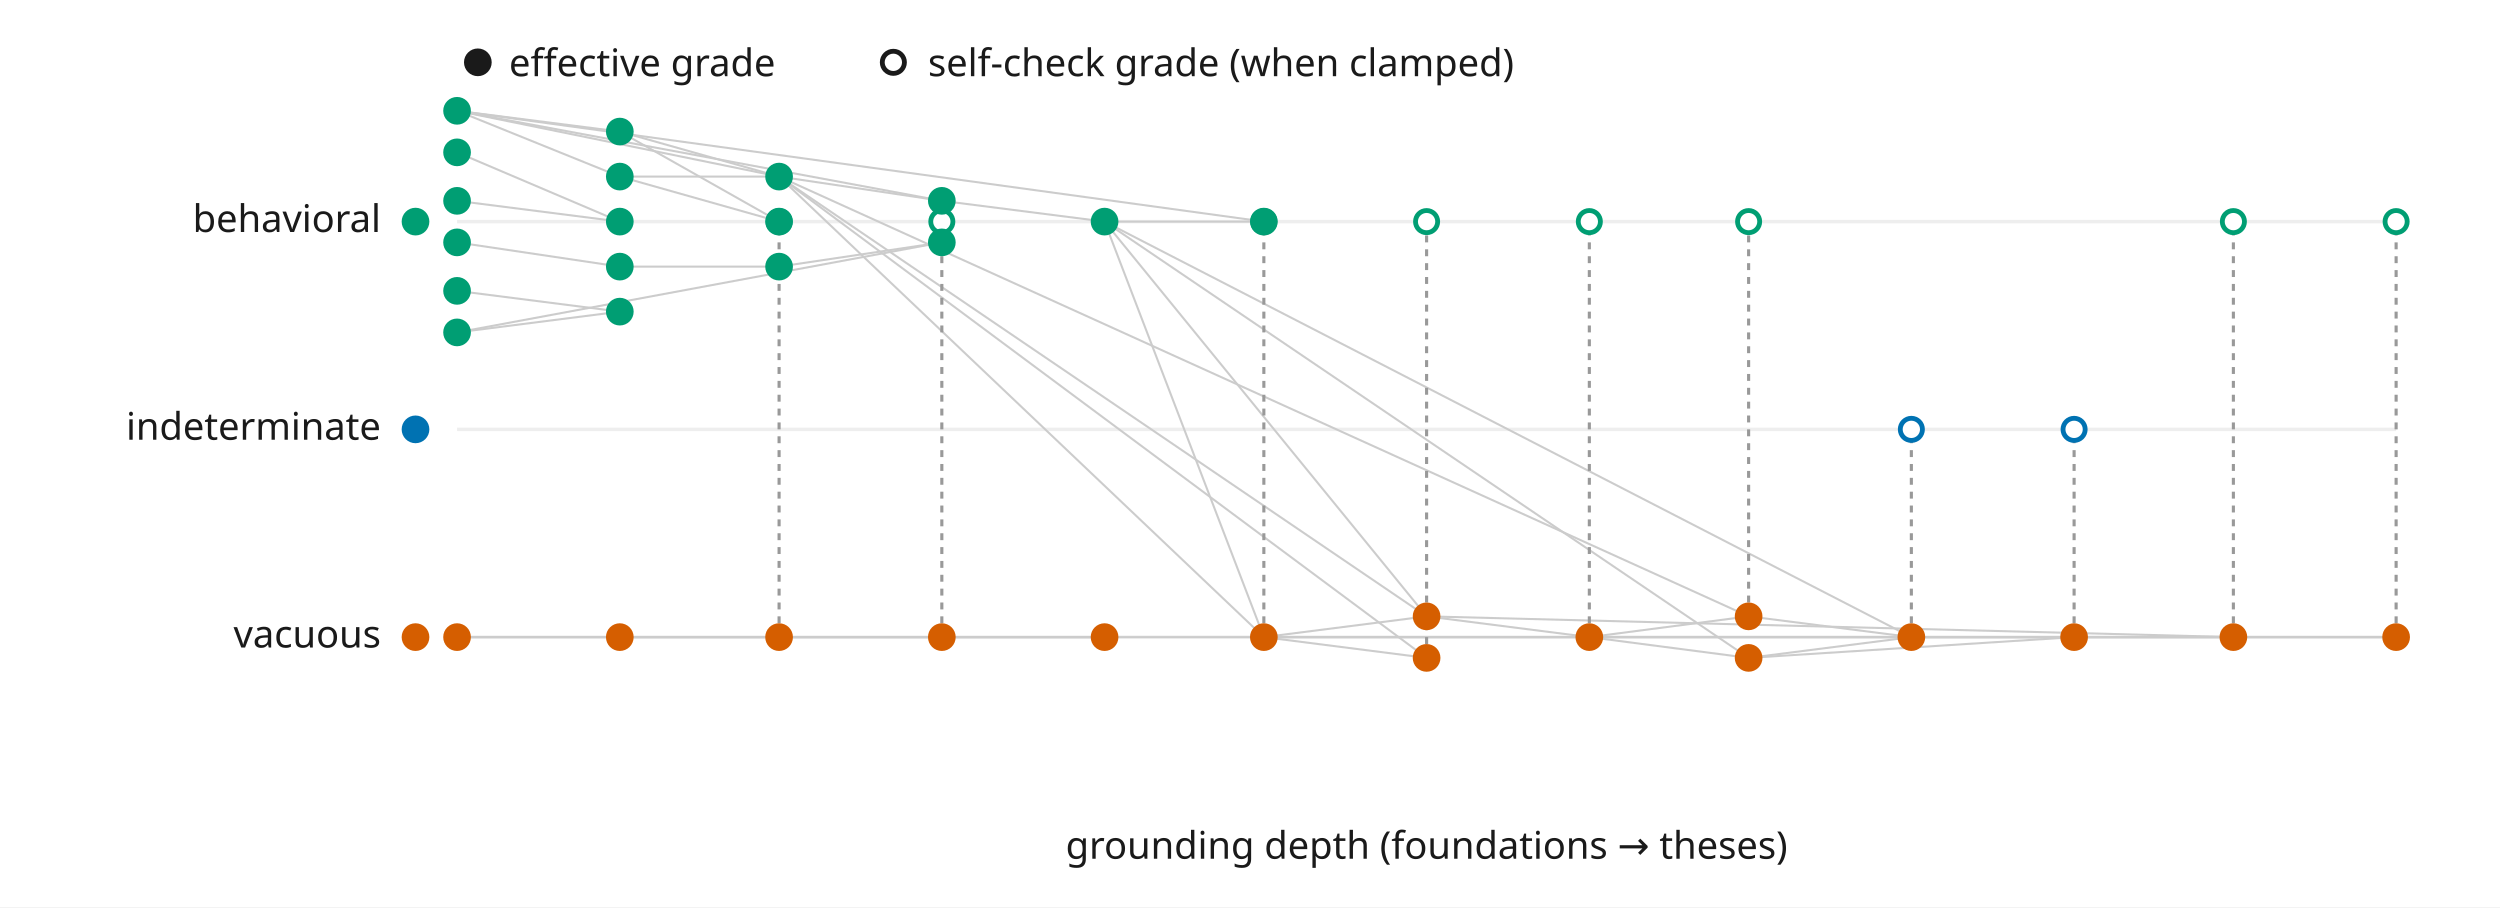
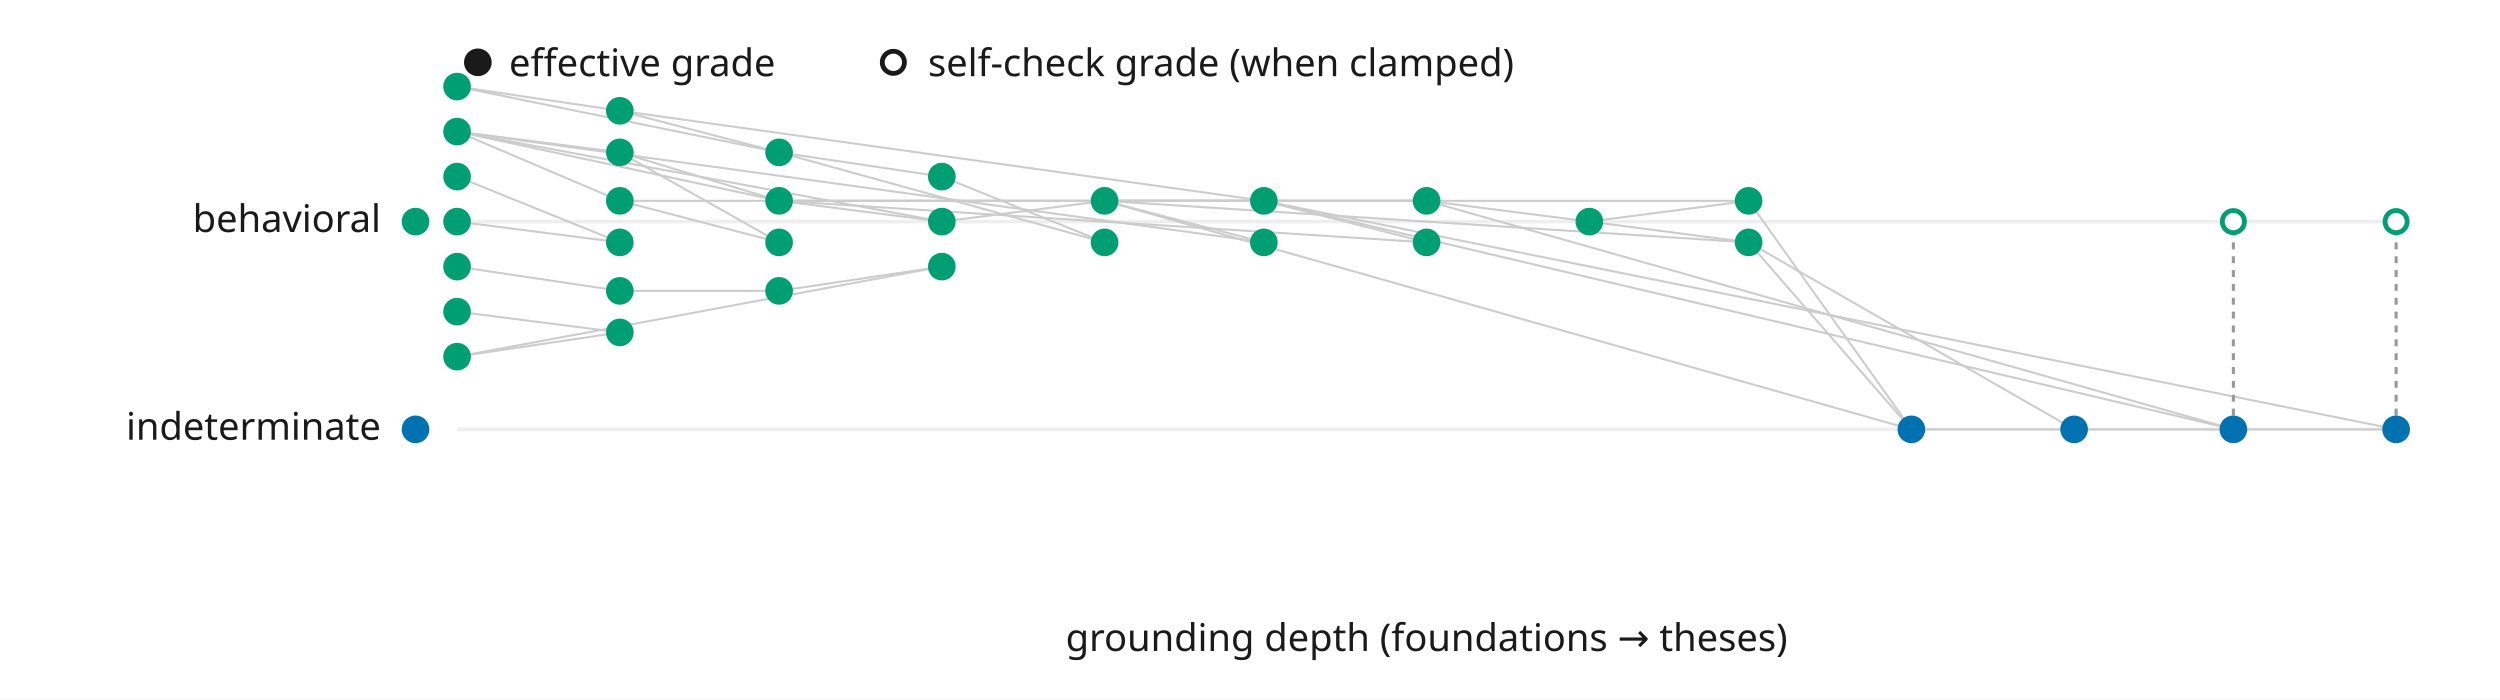
- <svg xmlns="http://www.w3.org/2000/svg" width="722" height="262" font-family="sans-serif" font-size="11">
-   <rect width="722" height="262" fill="white" />
+ <svg xmlns="http://www.w3.org/2000/svg" width="722" height="202" font-family="sans-serif" font-size="11">
+   <rect width="722" height="202" fill="white" />
  <line x1="132" y1="64" x2="692" y2="64" stroke="#eeeeee" />
  <circle cx="120" cy="64" r="4" fill="#009E73" />
  <text x="110" y="67" text-anchor="end" fill="#1a1a1a">behavioral</text>
  <line x1="132" y1="124" x2="692" y2="124" stroke="#eeeeee" />
  <circle cx="120" cy="124" r="4" fill="#0072B2" />
  <text x="110" y="127" text-anchor="end" fill="#1a1a1a">indeterminate</text>
-   <line x1="132" y1="184" x2="692" y2="184" stroke="#eeeeee" />
-   <circle cx="120" cy="184" r="4" fill="#D55E00" />
-   <text x="110" y="187" text-anchor="end" fill="#1a1a1a">vacuous</text>
-   <line x1="365" y1="184" x2="412" y2="178" stroke="#cccccc" stroke-width="0.6" />
-   <line x1="319" y1="64" x2="412" y2="178" stroke="#cccccc" stroke-width="0.6" />
-   <line x1="225" y1="51" x2="412" y2="178" stroke="#cccccc" stroke-width="0.6" />
-   <line x1="132" y1="184" x2="179" y2="184" stroke="#cccccc" stroke-width="0.6" />
-   <line x1="179" y1="184" x2="365" y2="184" stroke="#cccccc" stroke-width="0.6" />
-   <line x1="225" y1="51" x2="365" y2="184" stroke="#cccccc" stroke-width="0.6" />
-   <line x1="319" y1="64" x2="365" y2="184" stroke="#cccccc" stroke-width="0.6" />
-   <line x1="132" y1="184" x2="225" y2="184" stroke="#cccccc" stroke-width="0.6" />
-   <line x1="179" y1="184" x2="225" y2="184" stroke="#cccccc" stroke-width="0.6" />
-   <line x1="225" y1="184" x2="272" y2="184" stroke="#cccccc" stroke-width="0.6" />
-   <line x1="132" y1="32" x2="225" y2="51" stroke="#cccccc" stroke-width="0.6" />
-   <line x1="179" y1="38" x2="225" y2="51" stroke="#cccccc" stroke-width="0.6" />
-   <line x1="179" y1="51" x2="225" y2="51" stroke="#cccccc" stroke-width="0.6" />
-   <line x1="132" y1="32" x2="179" y2="38" stroke="#cccccc" stroke-width="0.6" />
-   <line x1="132" y1="32" x2="179" y2="51" stroke="#cccccc" stroke-width="0.6" />
-   <line x1="179" y1="38" x2="225" y2="64" stroke="#cccccc" stroke-width="0.6" />
-   <line x1="179" y1="51" x2="225" y2="64" stroke="#cccccc" stroke-width="0.6" />
-   <line x1="132" y1="32" x2="272" y2="58" stroke="#cccccc" stroke-width="0.6" />
-   <line x1="225" y1="51" x2="272" y2="58" stroke="#cccccc" stroke-width="0.6" />
-   <line x1="272" y1="58" x2="319" y2="64" stroke="#cccccc" stroke-width="0.6" />
-   <line x1="319" y1="64" x2="365" y2="64" stroke="#cccccc" stroke-width="0.6" />
-   <line x1="132" y1="32" x2="365" y2="64" stroke="#cccccc" stroke-width="0.6" />
-   <line x1="132" y1="44" x2="179" y2="64" stroke="#cccccc" stroke-width="0.6" />
-   <line x1="132" y1="58" x2="179" y2="64" stroke="#cccccc" stroke-width="0.6" />
-   <line x1="132" y1="70" x2="179" y2="77" stroke="#cccccc" stroke-width="0.6" />
-   <line x1="179" y1="77" x2="225" y2="77" stroke="#cccccc" stroke-width="0.6" />
-   <line x1="132" y1="84" x2="179" y2="90" stroke="#cccccc" stroke-width="0.6" />
-   <line x1="132" y1="96" x2="179" y2="90" stroke="#cccccc" stroke-width="0.6" />
-   <line x1="132" y1="96" x2="272" y2="70" stroke="#cccccc" stroke-width="0.6" />
-   <line x1="225" y1="77" x2="272" y2="70" stroke="#cccccc" stroke-width="0.6" />
-   <line x1="412" y1="178" x2="459" y2="184" stroke="#cccccc" stroke-width="0.6" />
-   <line x1="225" y1="184" x2="319" y2="184" stroke="#cccccc" stroke-width="0.6" />
-   <line x1="272" y1="184" x2="319" y2="184" stroke="#cccccc" stroke-width="0.6" />
-   <line x1="225" y1="51" x2="505" y2="178" stroke="#cccccc" stroke-width="0.6" />
-   <line x1="459" y1="184" x2="505" y2="178" stroke="#cccccc" stroke-width="0.6" />
-   <line x1="319" y1="64" x2="505" y2="190" stroke="#cccccc" stroke-width="0.6" />
-   <line x1="459" y1="184" x2="505" y2="190" stroke="#cccccc" stroke-width="0.6" />
-   <line x1="505" y1="190" x2="552" y2="184" stroke="#cccccc" stroke-width="0.6" />
-   <line x1="319" y1="64" x2="552" y2="184" stroke="#cccccc" stroke-width="0.6" />
-   <line x1="505" y1="178" x2="552" y2="184" stroke="#cccccc" stroke-width="0.6" />
-   <line x1="552" y1="184" x2="599" y2="184" stroke="#cccccc" stroke-width="0.6" />
-   <line x1="505" y1="190" x2="599" y2="184" stroke="#cccccc" stroke-width="0.6" />
-   <line x1="365" y1="184" x2="645" y2="184" stroke="#cccccc" stroke-width="0.6" />
-   <line x1="599" y1="184" x2="645" y2="184" stroke="#cccccc" stroke-width="0.6" />
-   <line x1="412" y1="178" x2="645" y2="184" stroke="#cccccc" stroke-width="0.6" />
-   <line x1="365" y1="184" x2="692" y2="184" stroke="#cccccc" stroke-width="0.6" />
-   <line x1="645" y1="184" x2="692" y2="184" stroke="#cccccc" stroke-width="0.6" />
-   <line x1="225" y1="51" x2="412" y2="190" stroke="#cccccc" stroke-width="0.6" />
-   <line x1="365" y1="184" x2="412" y2="190" stroke="#cccccc" stroke-width="0.6" />
-   <line x1="365" y1="184" x2="365" y2="64" stroke="#999999" stroke-width="0.9" stroke-dasharray="2,2" />
-   <circle cx="365" cy="64" r="3.2" fill="white" stroke="#009E73" stroke-width="1.4" />
-   <line x1="225" y1="184" x2="225" y2="64" stroke="#999999" stroke-width="0.9" stroke-dasharray="2,2" />
-   <circle cx="225" cy="64" r="3.2" fill="white" stroke="#009E73" stroke-width="1.4" />
-   <line x1="272" y1="184" x2="272" y2="64" stroke="#999999" stroke-width="0.9" stroke-dasharray="2,2" />
-   <circle cx="272" cy="64" r="3.2" fill="white" stroke="#009E73" stroke-width="1.4" />
-   <line x1="459" y1="184" x2="459" y2="64" stroke="#999999" stroke-width="0.9" stroke-dasharray="2,2" />
-   <circle cx="459" cy="64" r="3.2" fill="white" stroke="#009E73" stroke-width="1.4" />
-   <line x1="505" y1="178" x2="505" y2="64" stroke="#999999" stroke-width="0.9" stroke-dasharray="2,2" />
-   <circle cx="505" cy="64" r="3.2" fill="white" stroke="#009E73" stroke-width="1.4" />
-   <line x1="552" y1="184" x2="552" y2="124" stroke="#999999" stroke-width="0.9" stroke-dasharray="2,2" />
-   <circle cx="552" cy="124" r="3.2" fill="white" stroke="#0072B2" stroke-width="1.4" />
-   <line x1="599" y1="184" x2="599" y2="124" stroke="#999999" stroke-width="0.9" stroke-dasharray="2,2" />
-   <circle cx="599" cy="124" r="3.2" fill="white" stroke="#0072B2" stroke-width="1.4" />
-   <line x1="645" y1="184" x2="645" y2="64" stroke="#999999" stroke-width="0.9" stroke-dasharray="2,2" />
+   <line x1="365" y1="58" x2="412" y2="58" stroke="#cccccc" stroke-width="0.6" />
+   <line x1="319" y1="58" x2="412" y2="58" stroke="#cccccc" stroke-width="0.6" />
+   <line x1="225" y1="58" x2="412" y2="58" stroke="#cccccc" stroke-width="0.6" />
+   <line x1="132" y1="25" x2="179" y2="32" stroke="#cccccc" stroke-width="0.6" />
+   <line x1="179" y1="32" x2="365" y2="58" stroke="#cccccc" stroke-width="0.6" />
+   <line x1="225" y1="58" x2="365" y2="58" stroke="#cccccc" stroke-width="0.6" />
+   <line x1="319" y1="58" x2="365" y2="58" stroke="#cccccc" stroke-width="0.6" />
+   <line x1="132" y1="25" x2="225" y2="44" stroke="#cccccc" stroke-width="0.6" />
+   <line x1="179" y1="32" x2="225" y2="44" stroke="#cccccc" stroke-width="0.6" />
+   <line x1="225" y1="44" x2="272" y2="51" stroke="#cccccc" stroke-width="0.6" />
+   <line x1="132" y1="38" x2="225" y2="58" stroke="#cccccc" stroke-width="0.6" />
+   <line x1="179" y1="44" x2="225" y2="58" stroke="#cccccc" stroke-width="0.6" />
+   <line x1="179" y1="58" x2="225" y2="58" stroke="#cccccc" stroke-width="0.6" />
+   <line x1="132" y1="38" x2="179" y2="44" stroke="#cccccc" stroke-width="0.6" />
+   <line x1="132" y1="38" x2="179" y2="58" stroke="#cccccc" stroke-width="0.6" />
+   <line x1="179" y1="44" x2="225" y2="70" stroke="#cccccc" stroke-width="0.6" />
+   <line x1="179" y1="58" x2="225" y2="70" stroke="#cccccc" stroke-width="0.6" />
+   <line x1="132" y1="38" x2="272" y2="64" stroke="#cccccc" stroke-width="0.6" />
+   <line x1="225" y1="58" x2="272" y2="64" stroke="#cccccc" stroke-width="0.6" />
+   <line x1="272" y1="64" x2="319" y2="58" stroke="#cccccc" stroke-width="0.6" />
+   <line x1="319" y1="58" x2="365" y2="70" stroke="#cccccc" stroke-width="0.6" />
+   <line x1="132" y1="38" x2="365" y2="70" stroke="#cccccc" stroke-width="0.6" />
+   <line x1="132" y1="51" x2="179" y2="70" stroke="#cccccc" stroke-width="0.6" />
+   <line x1="132" y1="64" x2="179" y2="70" stroke="#cccccc" stroke-width="0.6" />
+   <line x1="132" y1="77" x2="179" y2="84" stroke="#cccccc" stroke-width="0.6" />
+   <line x1="179" y1="84" x2="225" y2="84" stroke="#cccccc" stroke-width="0.6" />
+   <line x1="132" y1="90" x2="179" y2="96" stroke="#cccccc" stroke-width="0.6" />
+   <line x1="132" y1="103" x2="179" y2="96" stroke="#cccccc" stroke-width="0.6" />
+   <line x1="132" y1="103" x2="272" y2="77" stroke="#cccccc" stroke-width="0.6" />
+   <line x1="225" y1="84" x2="272" y2="77" stroke="#cccccc" stroke-width="0.6" />
+   <line x1="412" y1="58" x2="459" y2="64" stroke="#cccccc" stroke-width="0.6" />
+   <line x1="225" y1="44" x2="319" y2="70" stroke="#cccccc" stroke-width="0.6" />
+   <line x1="272" y1="51" x2="319" y2="70" stroke="#cccccc" stroke-width="0.6" />
+   <line x1="225" y1="58" x2="505" y2="58" stroke="#cccccc" stroke-width="0.6" />
+   <line x1="459" y1="64" x2="505" y2="58" stroke="#cccccc" stroke-width="0.6" />
+   <line x1="319" y1="58" x2="505" y2="70" stroke="#cccccc" stroke-width="0.6" />
+   <line x1="459" y1="64" x2="505" y2="70" stroke="#cccccc" stroke-width="0.6" />
+   <line x1="505" y1="70" x2="552" y2="124" stroke="#cccccc" stroke-width="0.6" />
+   <line x1="319" y1="58" x2="552" y2="124" stroke="#cccccc" stroke-width="0.6" />
+   <line x1="505" y1="58" x2="552" y2="124" stroke="#cccccc" stroke-width="0.6" />
+   <line x1="552" y1="124" x2="599" y2="124" stroke="#cccccc" stroke-width="0.6" />
+   <line x1="505" y1="70" x2="599" y2="124" stroke="#cccccc" stroke-width="0.6" />
+   <line x1="365" y1="58" x2="645" y2="124" stroke="#cccccc" stroke-width="0.6" />
+   <line x1="599" y1="124" x2="645" y2="124" stroke="#cccccc" stroke-width="0.6" />
+   <line x1="412" y1="58" x2="645" y2="124" stroke="#cccccc" stroke-width="0.6" />
+   <line x1="365" y1="58" x2="692" y2="124" stroke="#cccccc" stroke-width="0.6" />
+   <line x1="645" y1="124" x2="692" y2="124" stroke="#cccccc" stroke-width="0.6" />
+   <line x1="225" y1="58" x2="412" y2="70" stroke="#cccccc" stroke-width="0.6" />
+   <line x1="365" y1="58" x2="412" y2="70" stroke="#cccccc" stroke-width="0.6" />
+   <line x1="645" y1="124" x2="645" y2="64" stroke="#999999" stroke-width="0.9" stroke-dasharray="2,2" />
  <circle cx="645" cy="64" r="3.2" fill="white" stroke="#009E73" stroke-width="1.4" />
-   <line x1="692" y1="184" x2="692" y2="64" stroke="#999999" stroke-width="0.9" stroke-dasharray="2,2" />
+   <line x1="692" y1="124" x2="692" y2="64" stroke="#999999" stroke-width="0.9" stroke-dasharray="2,2" />
  <circle cx="692" cy="64" r="3.2" fill="white" stroke="#009E73" stroke-width="1.4" />
-   <line x1="412" y1="190" x2="412" y2="64" stroke="#999999" stroke-width="0.9" stroke-dasharray="2,2" />
-   <circle cx="412" cy="64" r="3.2" fill="white" stroke="#009E73" stroke-width="1.4" />
-   <circle cx="412" cy="178" r="4" fill="#D55E00" />
-   <circle cx="132" cy="184" r="4" fill="#D55E00" />
-   <circle cx="179" cy="184" r="4" fill="#D55E00" />
-   <circle cx="365" cy="184" r="4" fill="#D55E00" />
-   <circle cx="225" cy="184" r="4" fill="#D55E00" />
-   <circle cx="272" cy="184" r="4" fill="#D55E00" />
-   <circle cx="225" cy="51" r="4" fill="#009E73" />
-   <circle cx="179" cy="38" r="4" fill="#009E73" />
-   <circle cx="179" cy="51" r="4" fill="#009E73" />
-   <circle cx="225" cy="64" r="4" fill="#009E73" />
-   <circle cx="132" cy="32" r="4" fill="#009E73" />
-   <circle cx="272" cy="58" r="4" fill="#009E73" />
-   <circle cx="319" cy="64" r="4" fill="#009E73" />
-   <circle cx="365" cy="64" r="4" fill="#009E73" />
-   <circle cx="179" cy="64" r="4" fill="#009E73" />
-   <circle cx="132" cy="44" r="4" fill="#009E73" />
-   <circle cx="132" cy="58" r="4" fill="#009E73" />
-   <circle cx="132" cy="70" r="4" fill="#009E73" />
-   <circle cx="179" cy="77" r="4" fill="#009E73" />
-   <circle cx="225" cy="77" r="4" fill="#009E73" />
-   <circle cx="179" cy="90" r="4" fill="#009E73" />
-   <circle cx="132" cy="84" r="4" fill="#009E73" />
-   <circle cx="132" cy="96" r="4" fill="#009E73" />
-   <circle cx="272" cy="70" r="4" fill="#009E73" />
-   <circle cx="459" cy="184" r="4" fill="#D55E00" />
-   <circle cx="319" cy="184" r="4" fill="#D55E00" />
-   <circle cx="505" cy="178" r="4" fill="#D55E00" />
-   <circle cx="505" cy="190" r="4" fill="#D55E00" />
-   <circle cx="552" cy="184" r="4" fill="#D55E00" />
-   <circle cx="599" cy="184" r="4" fill="#D55E00" />
-   <circle cx="645" cy="184" r="4" fill="#D55E00" />
-   <circle cx="692" cy="184" r="4" fill="#D55E00" />
-   <circle cx="412" cy="190" r="4" fill="#D55E00" />
+   <circle cx="412" cy="58" r="4" fill="#009E73" />
+   <circle cx="132" cy="25" r="4" fill="#009E73" />
+   <circle cx="179" cy="32" r="4" fill="#009E73" />
+   <circle cx="365" cy="58" r="4" fill="#009E73" />
+   <circle cx="225" cy="44" r="4" fill="#009E73" />
+   <circle cx="272" cy="51" r="4" fill="#009E73" />
+   <circle cx="225" cy="58" r="4" fill="#009E73" />
+   <circle cx="179" cy="44" r="4" fill="#009E73" />
+   <circle cx="179" cy="58" r="4" fill="#009E73" />
+   <circle cx="225" cy="70" r="4" fill="#009E73" />
+   <circle cx="132" cy="38" r="4" fill="#009E73" />
+   <circle cx="272" cy="64" r="4" fill="#009E73" />
+   <circle cx="319" cy="58" r="4" fill="#009E73" />
+   <circle cx="365" cy="70" r="4" fill="#009E73" />
+   <circle cx="179" cy="70" r="4" fill="#009E73" />
+   <circle cx="132" cy="51" r="4" fill="#009E73" />
+   <circle cx="132" cy="64" r="4" fill="#009E73" />
+   <circle cx="132" cy="77" r="4" fill="#009E73" />
+   <circle cx="179" cy="84" r="4" fill="#009E73" />
+   <circle cx="225" cy="84" r="4" fill="#009E73" />
+   <circle cx="179" cy="96" r="4" fill="#009E73" />
+   <circle cx="132" cy="90" r="4" fill="#009E73" />
+   <circle cx="132" cy="103" r="4" fill="#009E73" />
+   <circle cx="272" cy="77" r="4" fill="#009E73" />
+   <circle cx="459" cy="64" r="4" fill="#009E73" />
+   <circle cx="319" cy="70" r="4" fill="#009E73" />
+   <circle cx="505" cy="58" r="4" fill="#009E73" />
+   <circle cx="505" cy="70" r="4" fill="#009E73" />
+   <circle cx="552" cy="124" r="4" fill="#0072B2" />
+   <circle cx="599" cy="124" r="4" fill="#0072B2" />
+   <circle cx="645" cy="124" r="4" fill="#0072B2" />
+   <circle cx="692" cy="124" r="4" fill="#0072B2" />
+   <circle cx="412" cy="70" r="4" fill="#009E73" />
  <circle cx="138" cy="18" r="4" fill="#1a1a1a" />
  <text x="147" y="22" fill="#1a1a1a">effective grade</text>
  <circle cx="258" cy="18" r="3.2" fill="white" stroke="#1a1a1a" stroke-width="1.4" />
  <text x="268" y="22" fill="#1a1a1a">self-check grade (when clamped)</text>
-   <text x="412" y="248" text-anchor="middle" fill="#1a1a1a">grounding depth  (foundations → theses)</text>
+   <text x="412" y="188" text-anchor="middle" fill="#1a1a1a">grounding depth  (foundations → theses)</text>
</svg>
